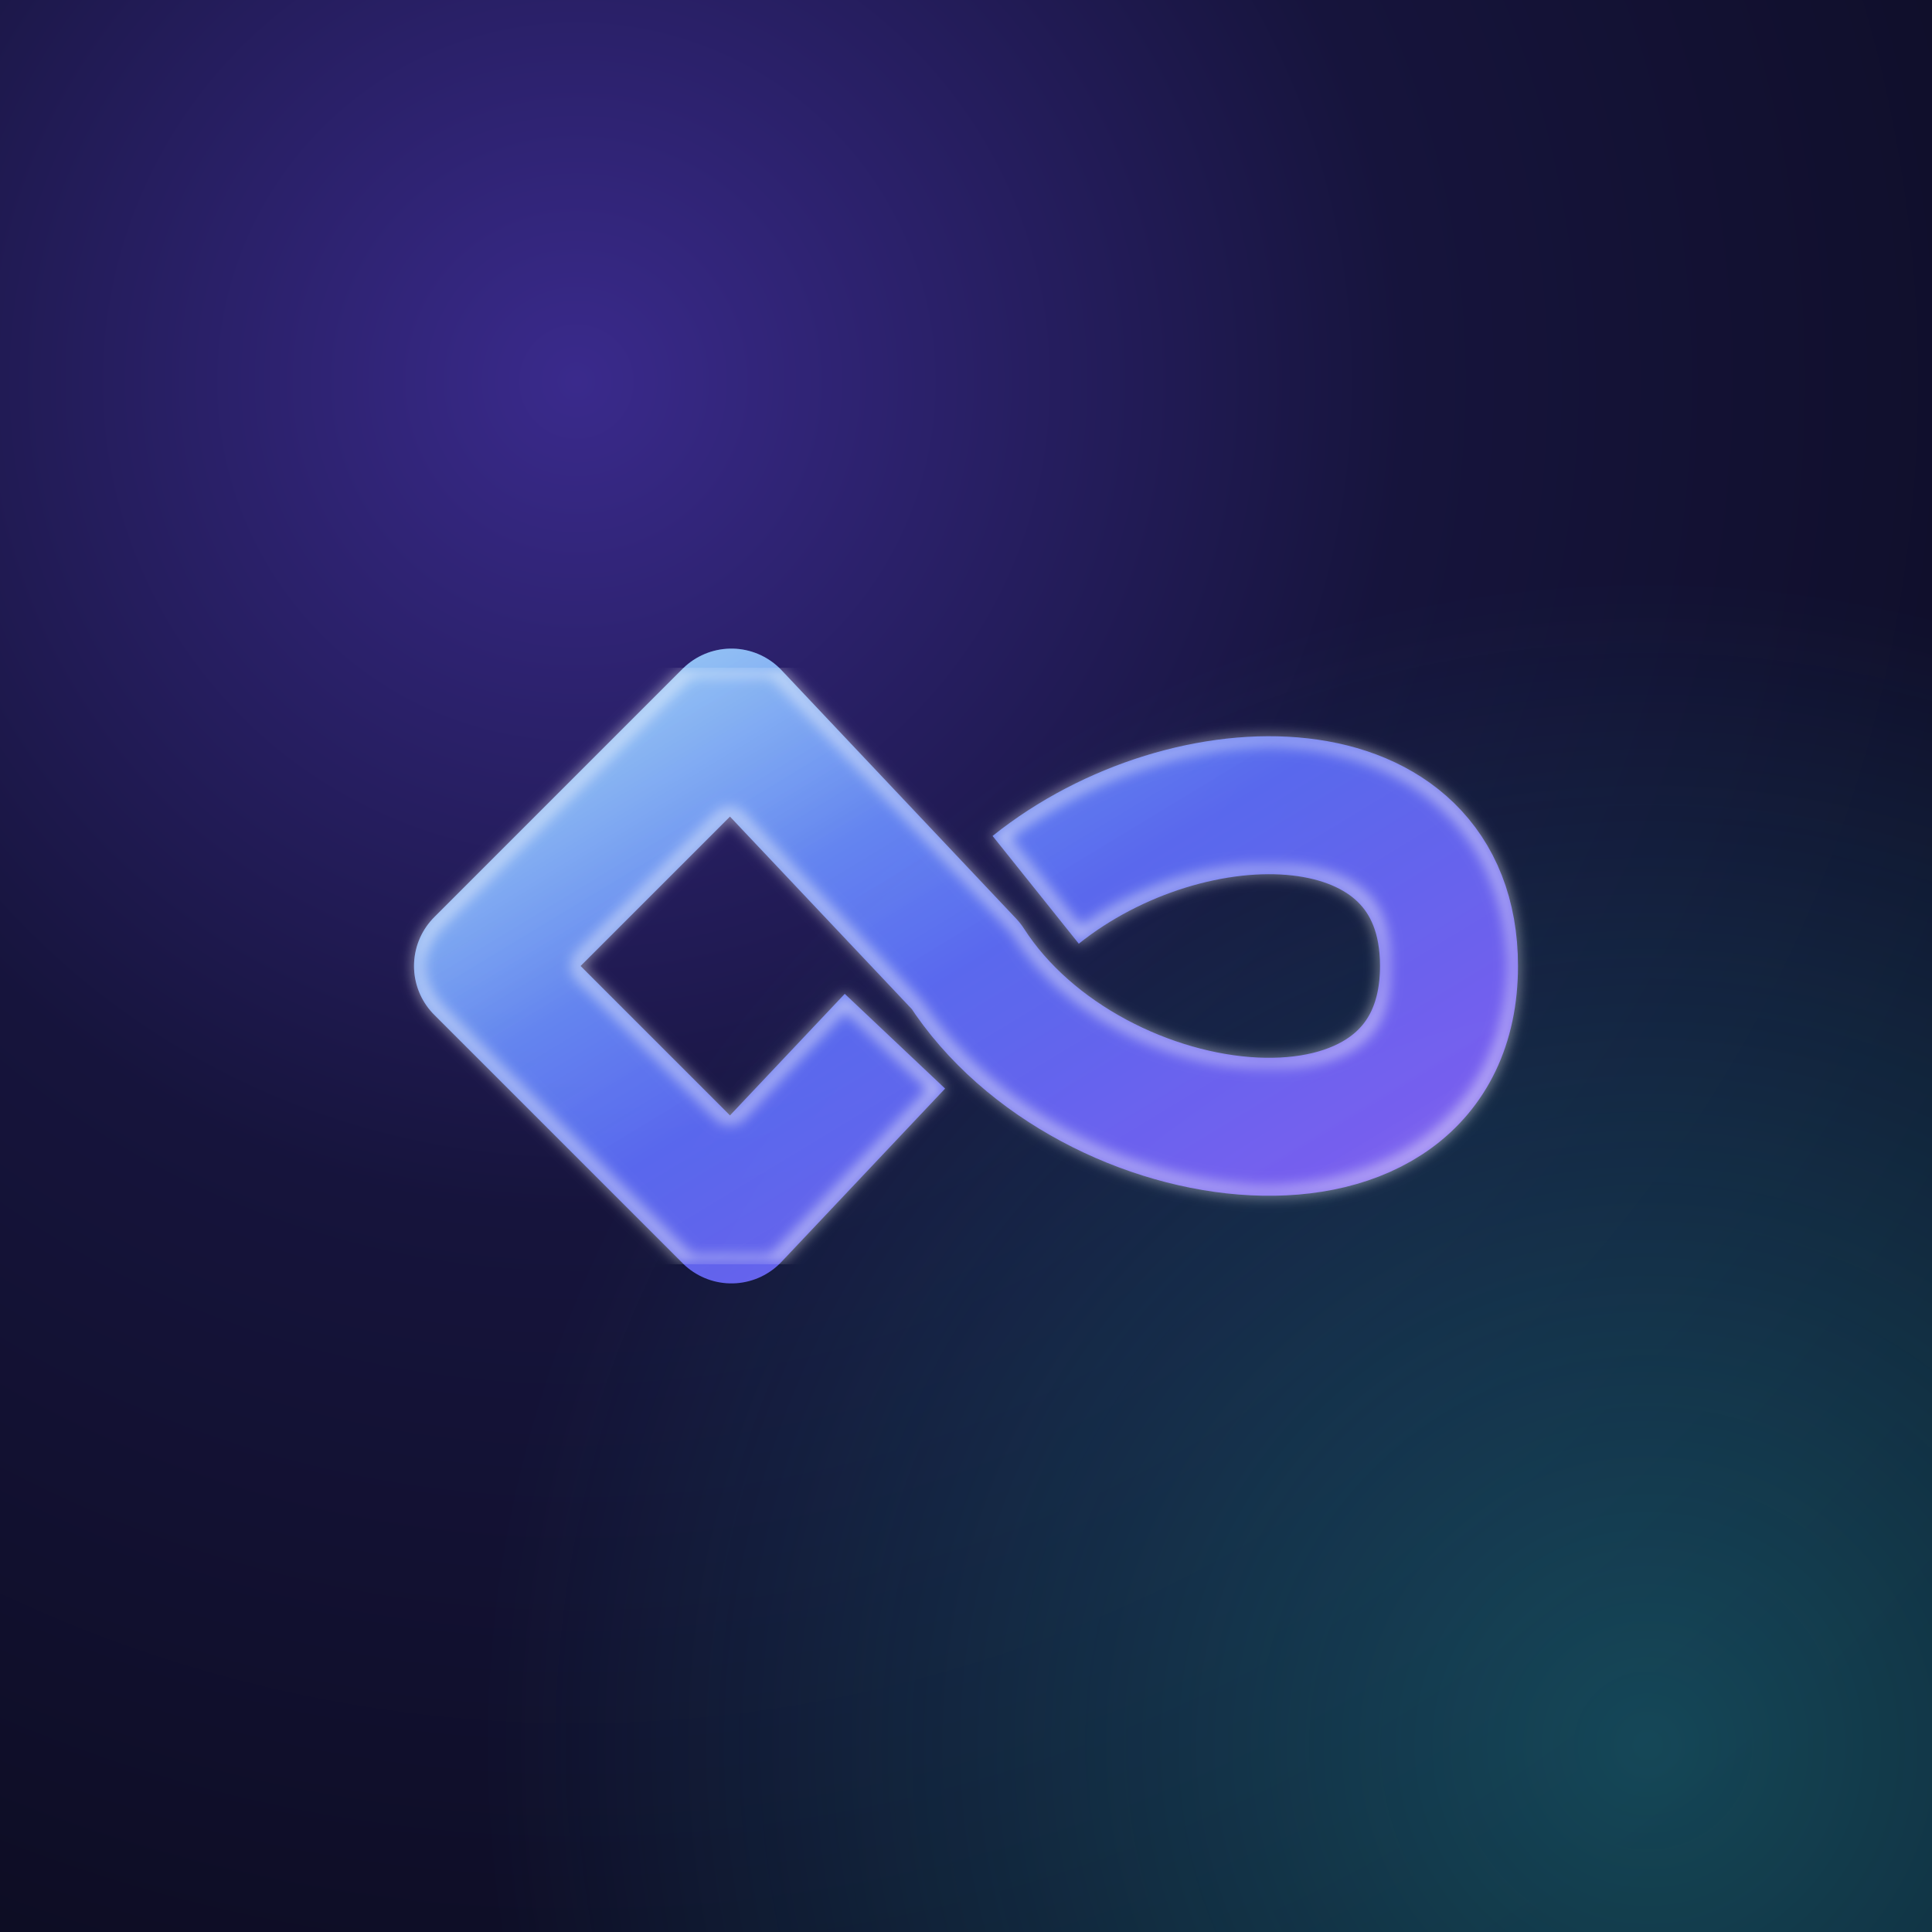
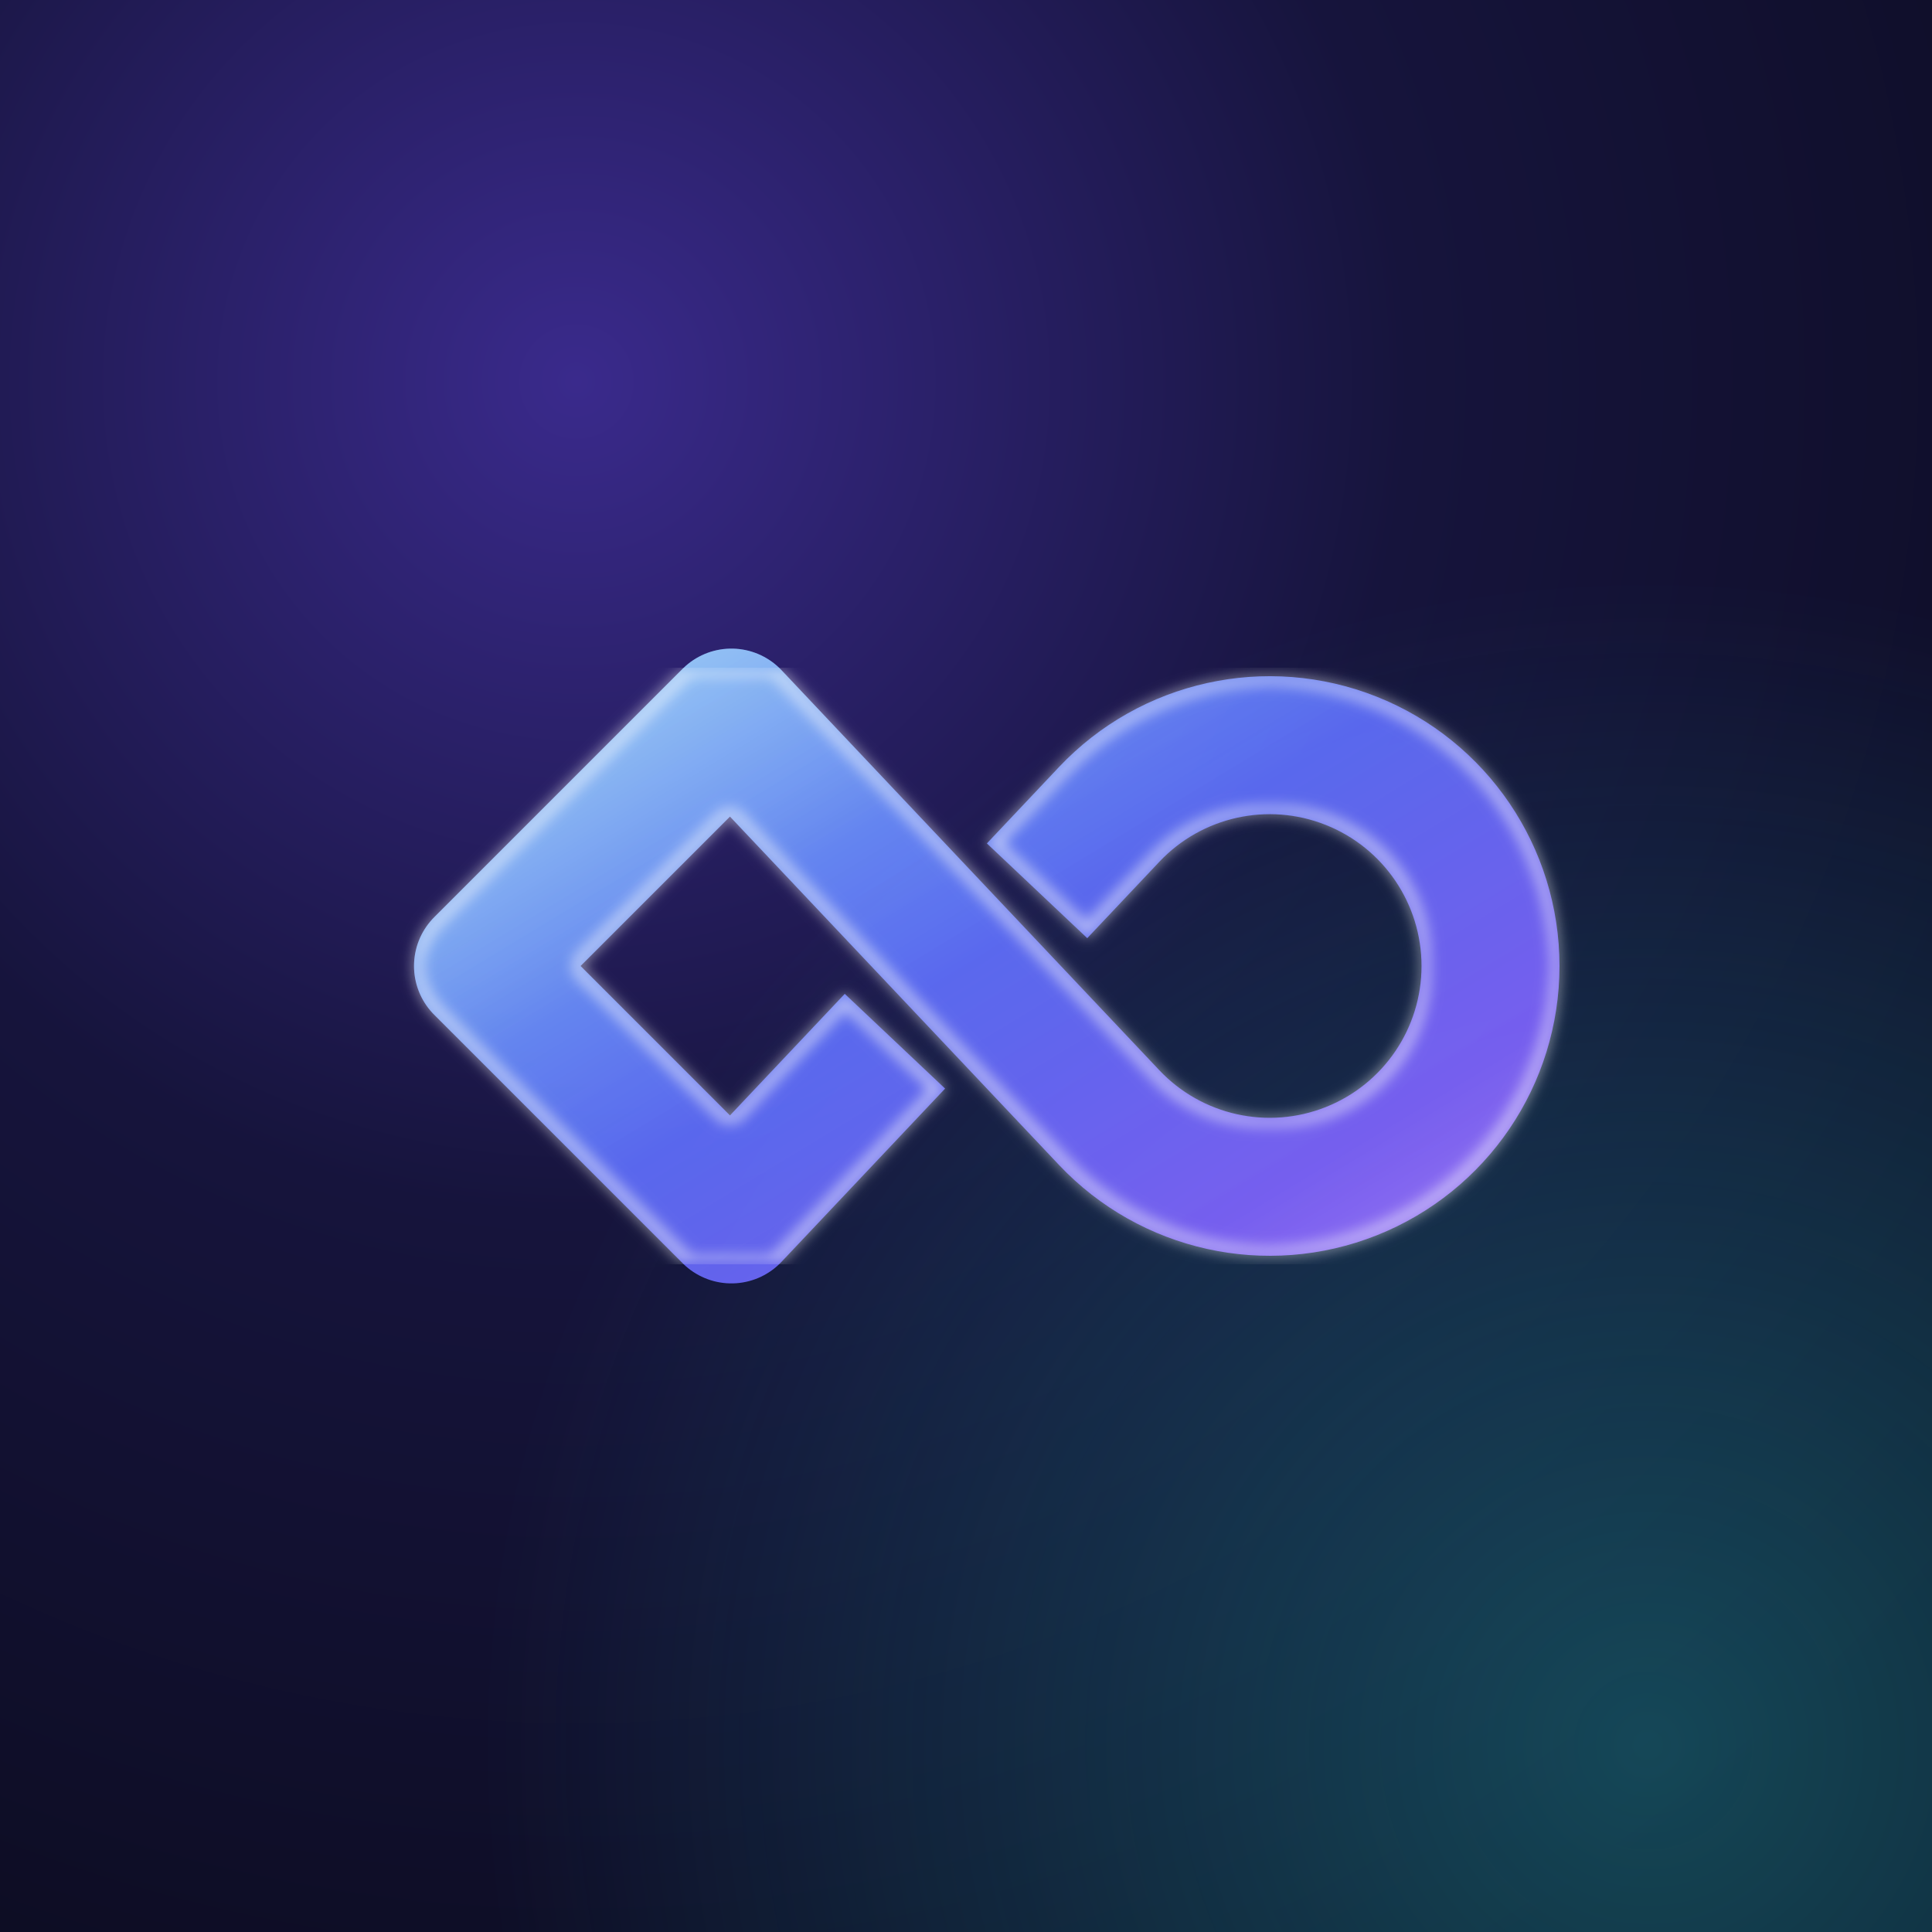
<svg xmlns="http://www.w3.org/2000/svg" viewBox="-20 -20 140 140">
  <defs>
    <radialGradient id="bg" cx=".3" cy=".2" r=".95">
      <stop offset="0" stop-color="#3a2a8c" />
      <stop offset=".45" stop-color="#16143c" />
      <stop offset="1" stop-color="#0b0b1e" />
    </radialGradient>
    <radialGradient id="bg2" cx=".85" cy=".9" r=".6">
      <stop offset="0" stop-color="#1f8f9a" stop-opacity=".45" />
      <stop offset="1" stop-color="#1f8f9a" stop-opacity="0" />
    </radialGradient>
  </defs>
  <rect x="-20" y="-20" width="140" height="140" fill="url(#bg)" />
  <rect x="-20" y="-20" width="140" height="140" fill="url(#bg2)" />
  <defs>
-     <path id="s" d="M55.05 44.48C66.21 35.55 85 35.55 85 50C85 67 59 64 50 50L33 32L15 50L33 68L44.85 55.45" fill="none" stroke="#fff" stroke-width="10" stroke-linejoin="round" />
+     <path id="s" d="M55.15 44.55L60.37 39.02A16 16 0 1 1 60.37 60.98L50 50L33 32L15 50L33 68L44.85 55.45" fill="none" stroke="#fff" stroke-width="10" stroke-linejoin="round" />
    <linearGradient id="g" x1="0" y1="0" x2="1" y2="1">
      <stop offset="0" stop-color="#7ee8f5" stop-opacity=".96" />
      <stop offset=".5" stop-color="#5b6cff" stop-opacity=".9" />
      <stop offset="1" stop-color="#a45cff" stop-opacity=".92" />
    </linearGradient>
    <linearGradient id="h" x1="0" y1="0" x2="1" y2="1">
      <stop offset="0" stop-color="#fff" stop-opacity=".55" />
      <stop offset=".38" stop-color="#fff" stop-opacity=".04" />
      <stop offset=".75" stop-color="#fff" stop-opacity="0" />
      <stop offset="1" stop-color="#fff" stop-opacity=".28" />
    </linearGradient>
    <mask id="m" maskUnits="userSpaceOnUse" x="0" y="0" width="100" height="100">
      <use href="#s" />
    </mask>
    <filter id="r" x="-10%" y="-10%" width="120%" height="120%">
      <feMorphology in="SourceAlpha" operator="erode" radius="1.6" result="i" />
      <feComposite in="SourceAlpha" in2="i" operator="out" result="e" />
      <feGaussianBlur in="e" stdDeviation=".5" result="b" />
      <feFlood flood-color="#fff" flood-opacity=".75" />
      <feComposite in2="b" operator="in" />
    </filter>
  </defs>
  <rect x="0" y="20" width="100" height="60" fill="url(#g)" mask="url(#m)" />
  <rect x="0" y="20" width="100" height="60" fill="url(#h)" mask="url(#m)" />
  <use href="#s" filter="url(#r)" opacity=".8" />
</svg>
